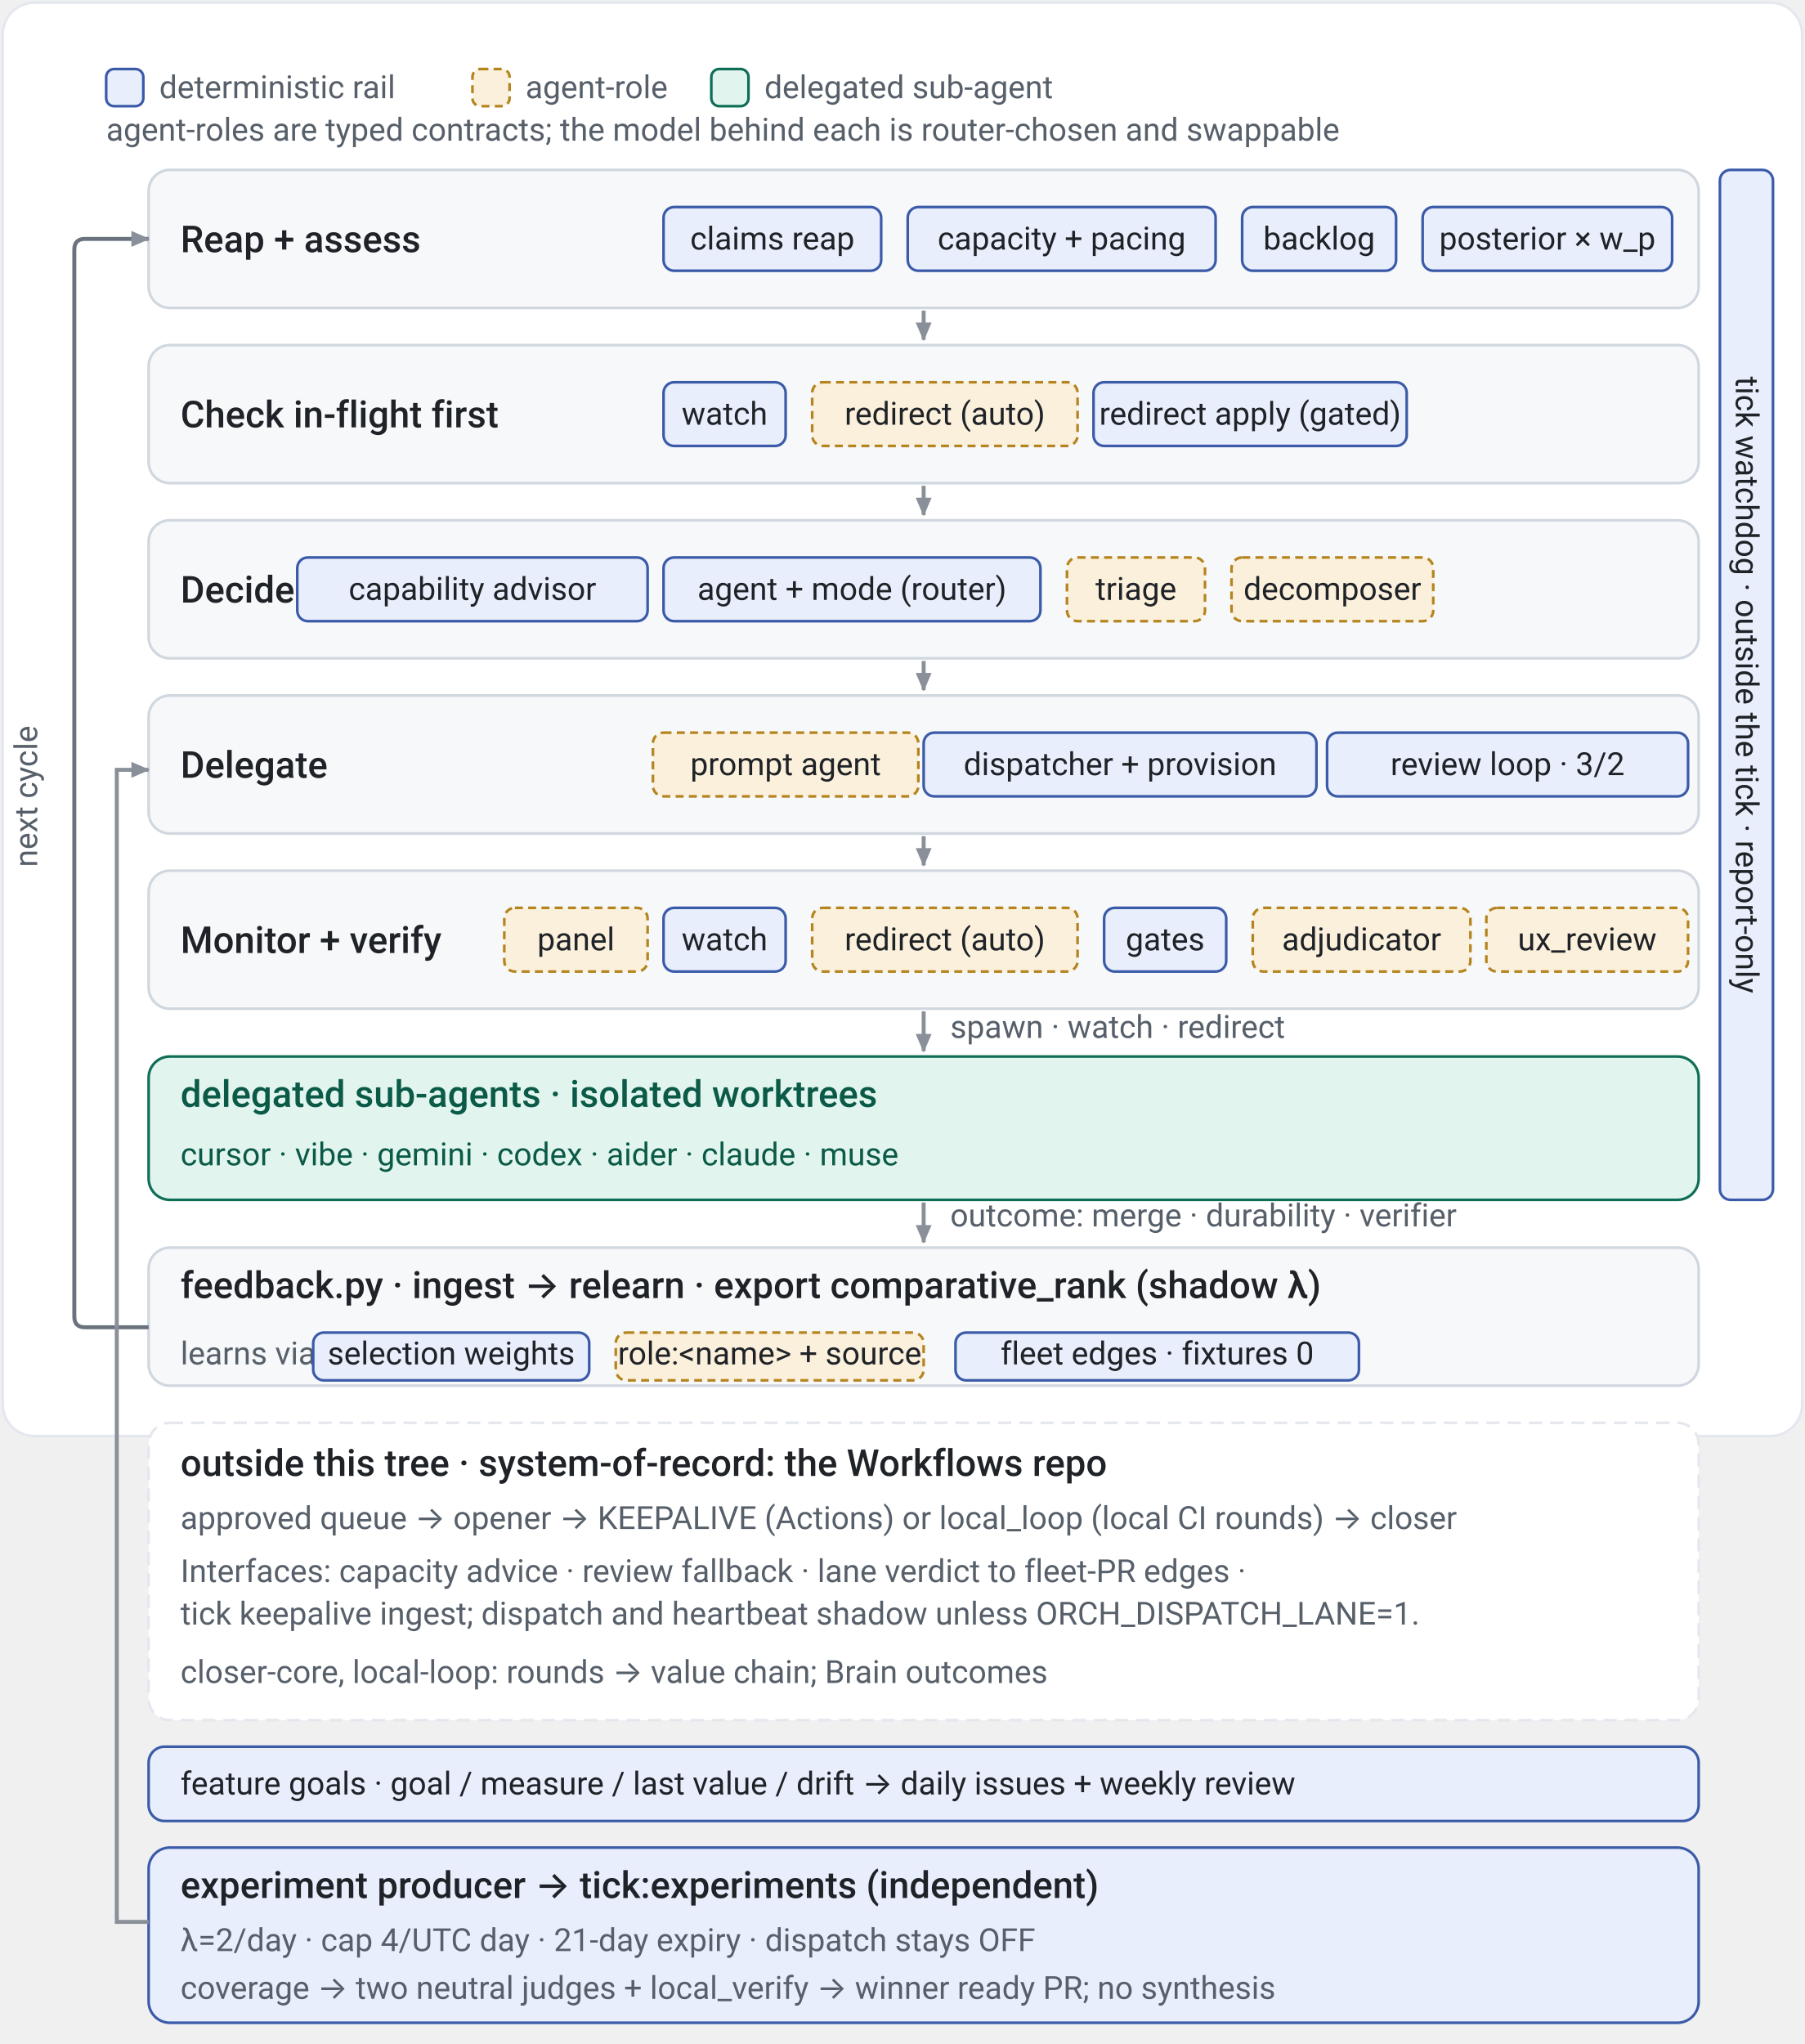
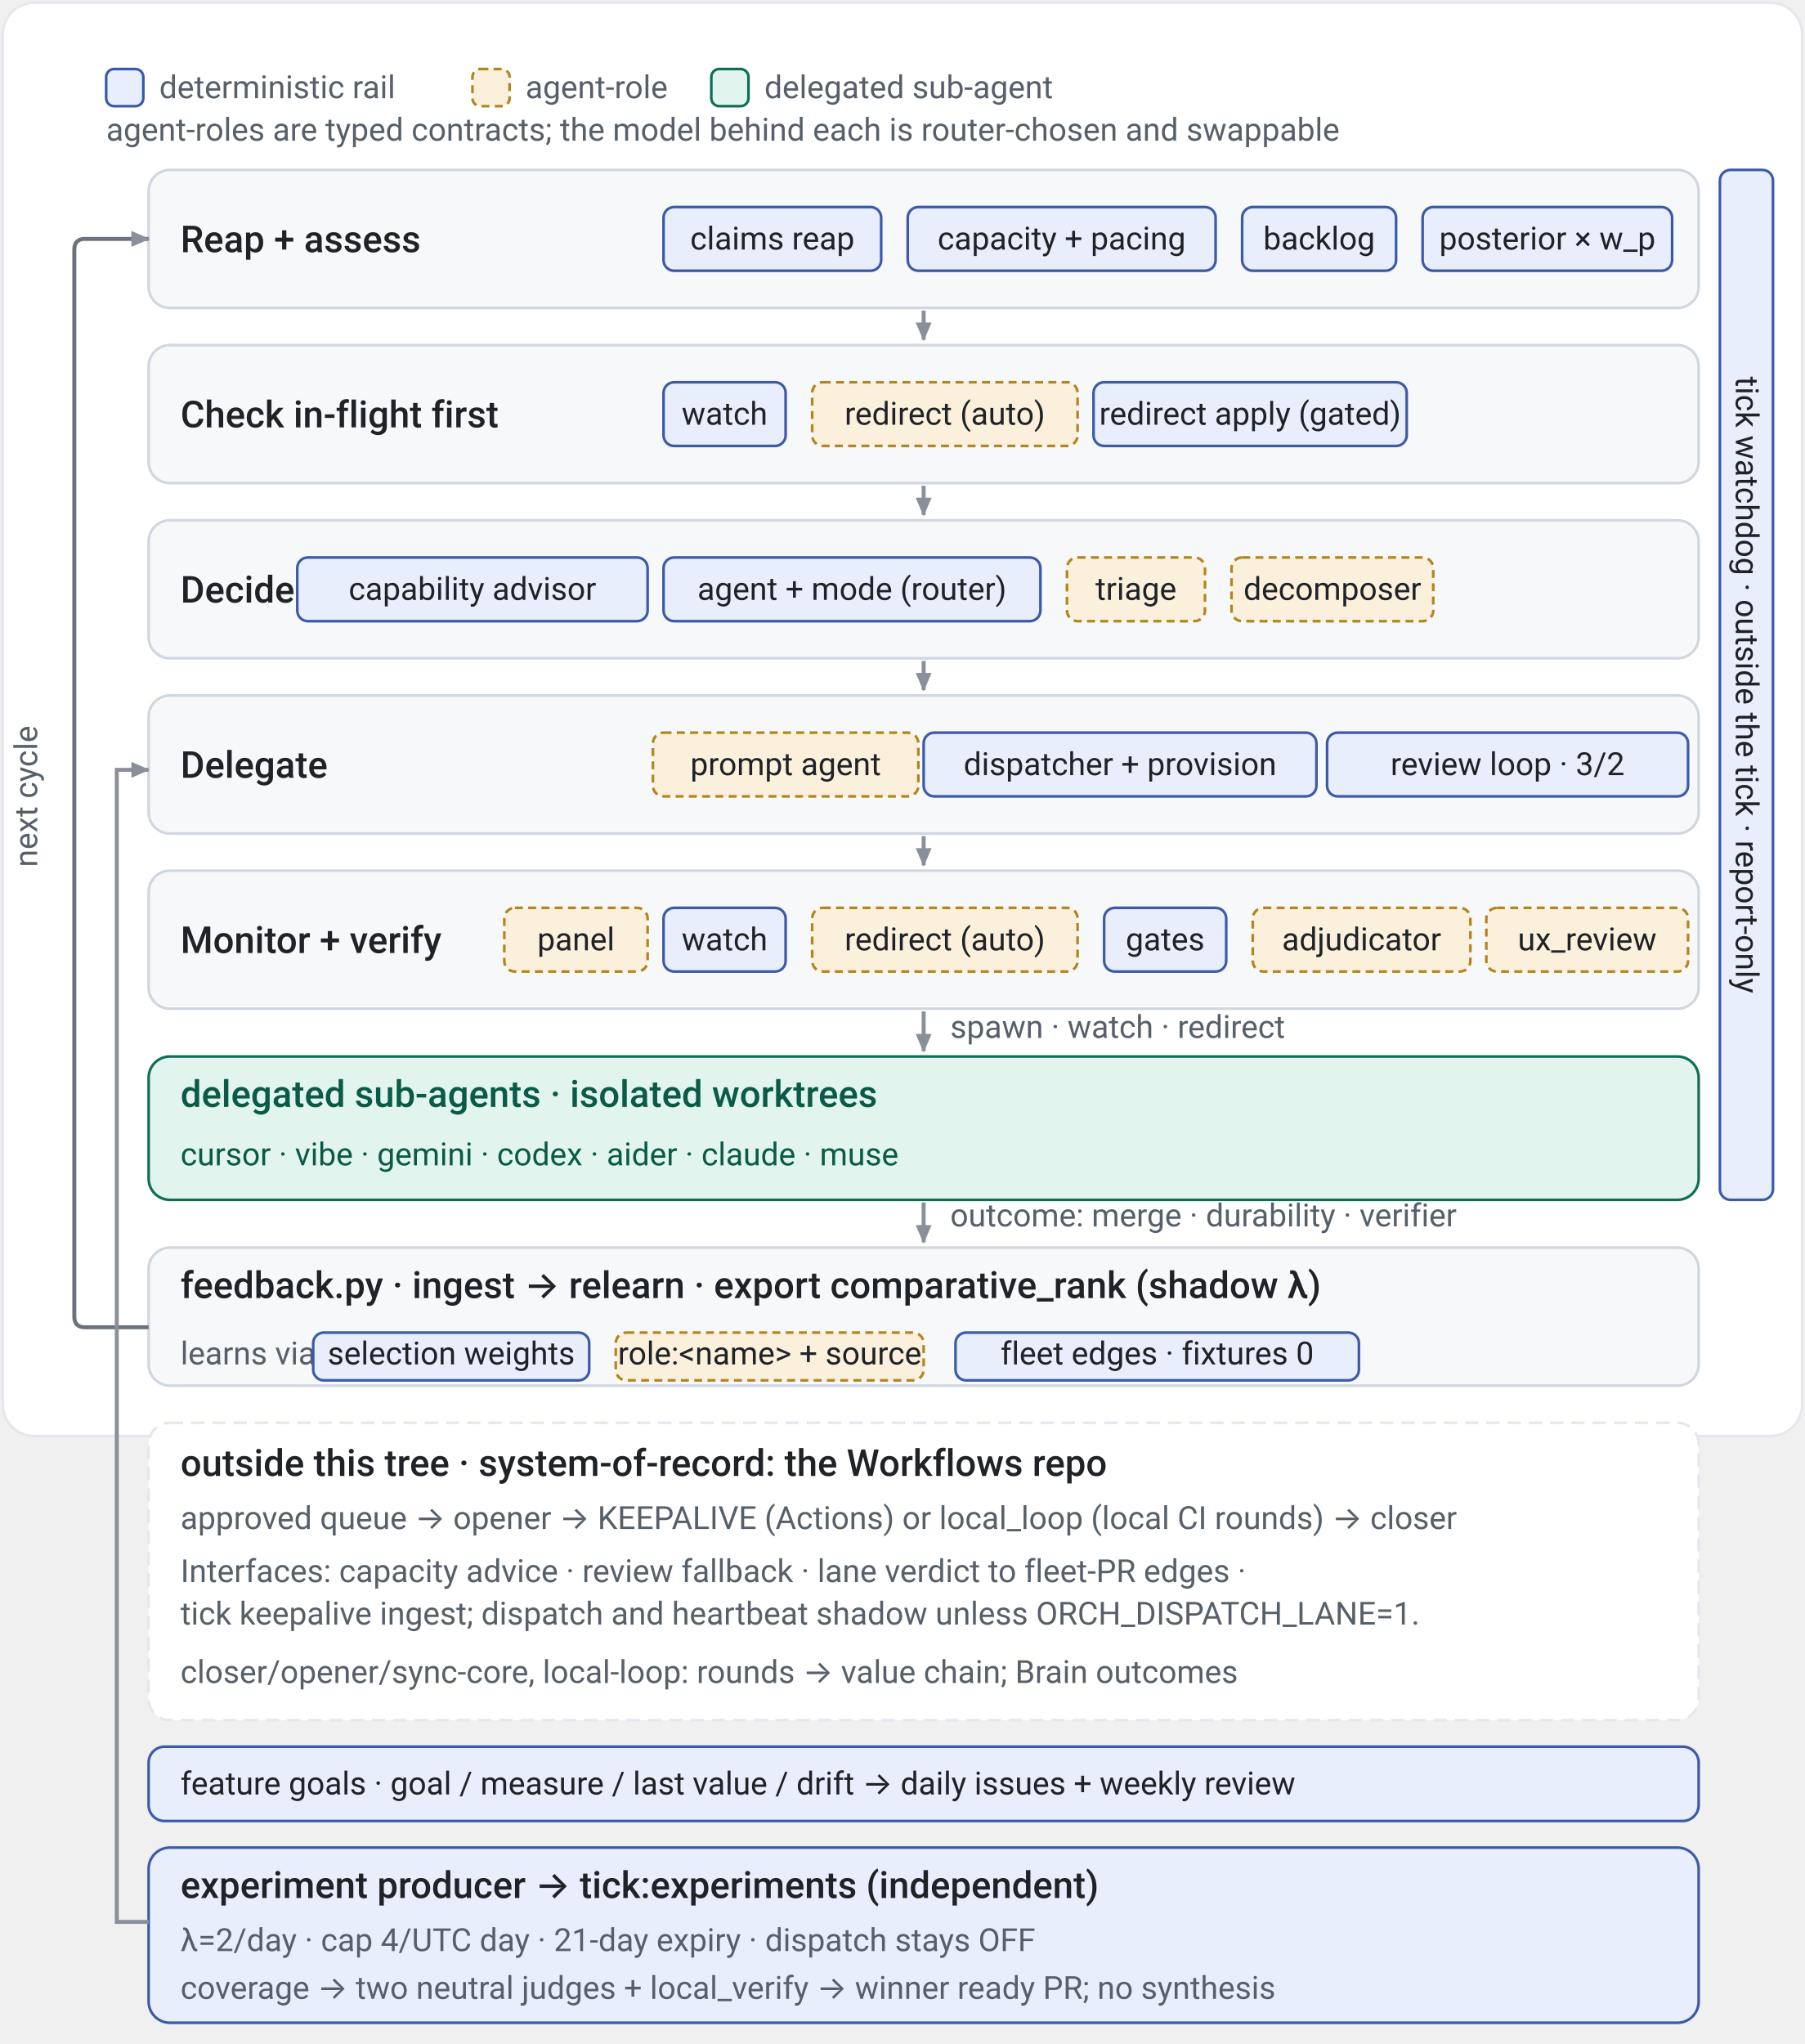
<svg xmlns="http://www.w3.org/2000/svg" width="680" viewBox="0 0 680 770" role="img">
  <style>
  .bg{fill:#ffffff;stroke:#e4e8ee;}
  .t,.th,.subhead{font:500 14px ui-sans-serif,system-ui,-apple-system,"Segoe UI",Roboto,sans-serif;fill:#1f2328;}
  .subhead{fill:#0b5a47;}
  .ts{font:400 12px ui-sans-serif,system-ui,-apple-system,"Segoe UI",Roboto,sans-serif;fill:#57606a;}
  .ct{font:400 12px ui-sans-serif,system-ui,-apple-system,"Segoe UI",Roboto,sans-serif;fill:#1f2328;}
  .ctsub{font:400 12px ui-sans-serif,system-ui,-apple-system,"Segoe UI",Roboto,sans-serif;fill:#0b5a47;}
  .stage{fill:#f6f8fa;stroke:#d0d7de;}
  .rail{fill:#e8eefb;stroke:#3b5ba9;}
  .role{fill:#fbf0db;stroke:#b5841f;stroke-dasharray:3 2;}
  .sub{fill:#e1f5ee;stroke:#0f6e56;}
  .arrow{stroke:#8a9099;stroke-width:1.5;fill:none;}
  .return{stroke:#6a737d;stroke-width:1.5;fill:none;}
</style>
  <defs>
    <marker id="ah" markerWidth="9" markerHeight="9" refX="6.5" refY="3" orient="auto" markerUnits="userSpaceOnUse">
      <path d="M0,0 L7,3 L0,6 Z" fill="#8a9099" />
    </marker>
  </defs>
  <rect class="bg" x="1" y="1" width="678" height="540" rx="12" />
  <rect class="rail" x="40" y="26" width="14" height="14" rx="3" />
  <text class="ts" x="60" y="37">deterministic rail</text>
  <rect class="role" x="178" y="26" width="14" height="14" rx="3" />
  <text class="ts" x="198" y="37">agent-role</text>
  <rect class="sub" x="268" y="26" width="14" height="14" rx="3" />
  <text class="ts" x="288" y="37">delegated sub-agent</text>
  <text class="ts" x="40" y="53">agent-roles are typed contracts; the model behind each is router-chosen and swappable</text>
  <rect class="stage" x="56" y="64" width="584" height="52" rx="8" />
  <text class="th" x="68" y="95">Reap + assess</text>
  <rect class="rail" x="250" y="78" width="82" height="24" rx="4" />
  <text class="ct" x="291" y="94" text-anchor="middle">claims reap</text>
  <rect class="rail" x="342" y="78" width="116" height="24" rx="4" />
  <text class="ct" x="400" y="94" text-anchor="middle">capacity + pacing</text>
  <rect class="rail" x="468" y="78" width="58" height="24" rx="4" />
  <text class="ct" x="497" y="94" text-anchor="middle">backlog</text>
  <rect class="rail" x="536" y="78" width="94" height="24" rx="4" />
  <text class="ct" x="583" y="94" text-anchor="middle">posterior × w_p</text>
  <rect class="stage" x="56" y="130" width="584" height="52" rx="8" />
  <text class="th" x="68" y="161">Check in-flight first</text>
  <rect class="rail" x="250" y="144" width="46" height="24" rx="4" />
  <text class="ct" x="273" y="160" text-anchor="middle">watch</text>
  <rect class="role" x="306" y="144" width="100" height="24" rx="4" />
  <text class="ct" x="356" y="160" text-anchor="middle">redirect (auto)</text>
  <rect class="rail" x="412" y="144" width="118" height="24" rx="4" />
  <text class="ct" x="471" y="160" text-anchor="middle">redirect apply (gated)</text>
  <g />
  <rect class="stage" x="56" y="196" width="584" height="52" rx="8" />
  <text class="th" x="68" y="227">Decide</text>
  <rect class="rail" x="112" y="210" width="132" height="24" rx="4" />
  <text class="ct" x="178" y="226" text-anchor="middle">capability advisor</text>
  <rect class="rail" x="250" y="210" width="142" height="24" rx="4" />
  <text class="ct" x="321" y="226" text-anchor="middle">agent + mode (router)</text>
  <rect class="role" x="402" y="210" width="52" height="24" rx="4" />
  <text class="ct" x="428" y="226" text-anchor="middle">triage</text>
  <rect class="role" x="464" y="210" width="76" height="24" rx="4" />
  <text class="ct" x="502" y="226" text-anchor="middle">decomposer</text>
  <rect class="stage" x="56" y="262" width="584" height="52" rx="8" />
  <text class="th" x="68" y="293">Delegate</text>
  <rect class="role" x="246" y="276" width="100" height="24" rx="4" />
  <text class="ct" x="296" y="292" text-anchor="middle">prompt agent</text>
  <rect class="rail" x="348" y="276" width="148" height="24" rx="4" />
  <text class="ct" x="422" y="292" text-anchor="middle">dispatcher + provision</text>
  <rect class="rail" x="500" y="276" width="136" height="24" rx="4" />
  <text class="ct" x="568" y="292" text-anchor="middle">review loop · 3/2</text>
  <g />
  <rect class="stage" x="56" y="328" width="584" height="52" rx="8" />
  <text class="th" x="68" y="359">Monitor + verify</text>
  <rect class="rail" x="250" y="342" width="46" height="24" rx="4" />
  <text class="ct" x="273" y="358" text-anchor="middle">watch</text>
  <rect class="role" x="306" y="342" width="100" height="24" rx="4" />
  <text class="ct" x="356" y="358" text-anchor="middle">redirect (auto)</text>
  <rect class="rail" x="416" y="342" width="46" height="24" rx="4" />
  <text class="ct" x="439" y="358" text-anchor="middle">gates</text>
  <rect class="role" x="472" y="342" width="82" height="24" rx="4" />
  <text class="ct" x="513" y="358" text-anchor="middle">adjudicator</text>
  <rect class="role" x="560" y="342" width="76" height="24" rx="4" />
  <text class="ct" x="598" y="358" text-anchor="middle">ux_review</text>
  <g>
    <rect class="role" x="190" y="342" width="54" height="24" rx="4" />
    <text class="ct" x="217" y="358" text-anchor="middle">panel</text>
  </g>
  <line class="arrow" x1="348" y1="117" x2="348" y2="128" marker-end="url(#ah)" />
  <line class="arrow" x1="348" y1="183" x2="348" y2="194" marker-end="url(#ah)" />
  <line class="arrow" x1="348" y1="249" x2="348" y2="260" marker-end="url(#ah)" />
  <line class="arrow" x1="348" y1="315" x2="348" y2="326" marker-end="url(#ah)" />
  <line class="arrow" x1="348" y1="381" x2="348" y2="396" marker-end="url(#ah)" />
  <text class="ts" x="358" y="391">spawn · watch · redirect</text>
  <rect class="sub" x="56" y="398" width="584" height="54" rx="8" />
  <text class="subhead" x="68" y="417">delegated sub-agents · isolated worktrees</text>
  <text class="ctsub" x="68" y="439">cursor · vibe · gemini · codex · aider · claude · muse</text>
  <line class="arrow" x1="348" y1="453" x2="348" y2="468" marker-end="url(#ah)" />
  <text class="ts" x="358" y="462">outcome: merge · durability · verifier</text>
  <g id="comparative-routing-shadow">
</g>
  <rect class="stage" x="56" y="470" width="584" height="52" rx="8" />
  <text class="th" x="68" y="489">feedback.py · ingest → relearn · export comparative_rank (shadow λ)</text>
  <text class="ts" x="68" y="514">learns via outcomes:</text>
  <rect class="rail" x="118" y="502" width="104" height="18" rx="4" />
  <text class="ct" x="170" y="514" text-anchor="middle">selection weights</text>
  <rect class="role" x="232" y="502" width="116" height="18" rx="4" />
  <text class="ct" x="290" y="514" text-anchor="middle">role:&lt;name&gt; + source</text>
  <rect class="rail" x="360" y="502" width="152" height="18" rx="4" />
  <text class="ct" x="436" y="514" text-anchor="middle">fleet edges · fixtures 0</text>
  <path class="return" d="M56,500 L32,500 Q28,500 28,496 L28,94 Q28,90 32,90 L56,90" marker-end="url(#ah)" />
  <text class="ts" x="14" y="300" text-anchor="middle" transform="rotate(-90 14 300)">next cycle</text>
  <rect class="rail" x="648" y="64" width="20" height="388" rx="4" />
  <text class="ct" x="654" y="258" text-anchor="middle" transform="rotate(90 654 258)">tick watchdog · outside the tick · report-only</text>
  <rect class="bg" x="56" y="536" width="584" height="112" rx="8" stroke-dasharray="5 3" />
  <text class="th" x="68" y="556">outside this tree · system-of-record: the Workflows repo</text>
  <text class="ts" x="68" y="576">approved queue → opener → KEEPALIVE (Actions) or local_loop (local CI rounds) → closer</text>
  <text class="ts" x="68" y="596">Interfaces: capacity advice · review fallback · lane verdict to fleet-PR edges ·</text>
  <text class="ts" x="68" y="612">tick keepalive ingest; dispatch and heartbeat shadow unless ORCH_DISPATCH_LANE=1.</text>
-   <text class="ts" x="68" y="634">closer-core, local-loop: rounds → value chain; Brain outcomes</text>
+   <text class="ts" x="68" y="634">closer/opener/sync-core, local-loop: rounds → value chain; Brain outcomes</text>
  <g id="feature-goals-feedback">
    <rect class="rail" x="56" y="658" width="584" height="28" rx="6" />
    <text class="ct" x="68" y="676">feature goals · goal / measure / last value / drift → daily issues + weekly review</text>
  </g>
  <rect class="rail" x="56" y="696" width="584" height="66" rx="8" />
  <text class="th" x="68" y="715">experiment producer → tick:experiments (independent)</text>
  <text class="ts" x="68" y="735">λ=2/day · cap 4/UTC day · 21-day expiry · dispatch stays OFF</text>
  <text class="ts" x="68" y="753">coverage → two neutral judges + local_verify → winner ready PR; no synthesis</text>
  <path class="arrow" d="M56,724 L44,724 L44,290 L56,290" marker-end="url(#ah)" />
  <g id="native-handoff-contract" />
</svg>
